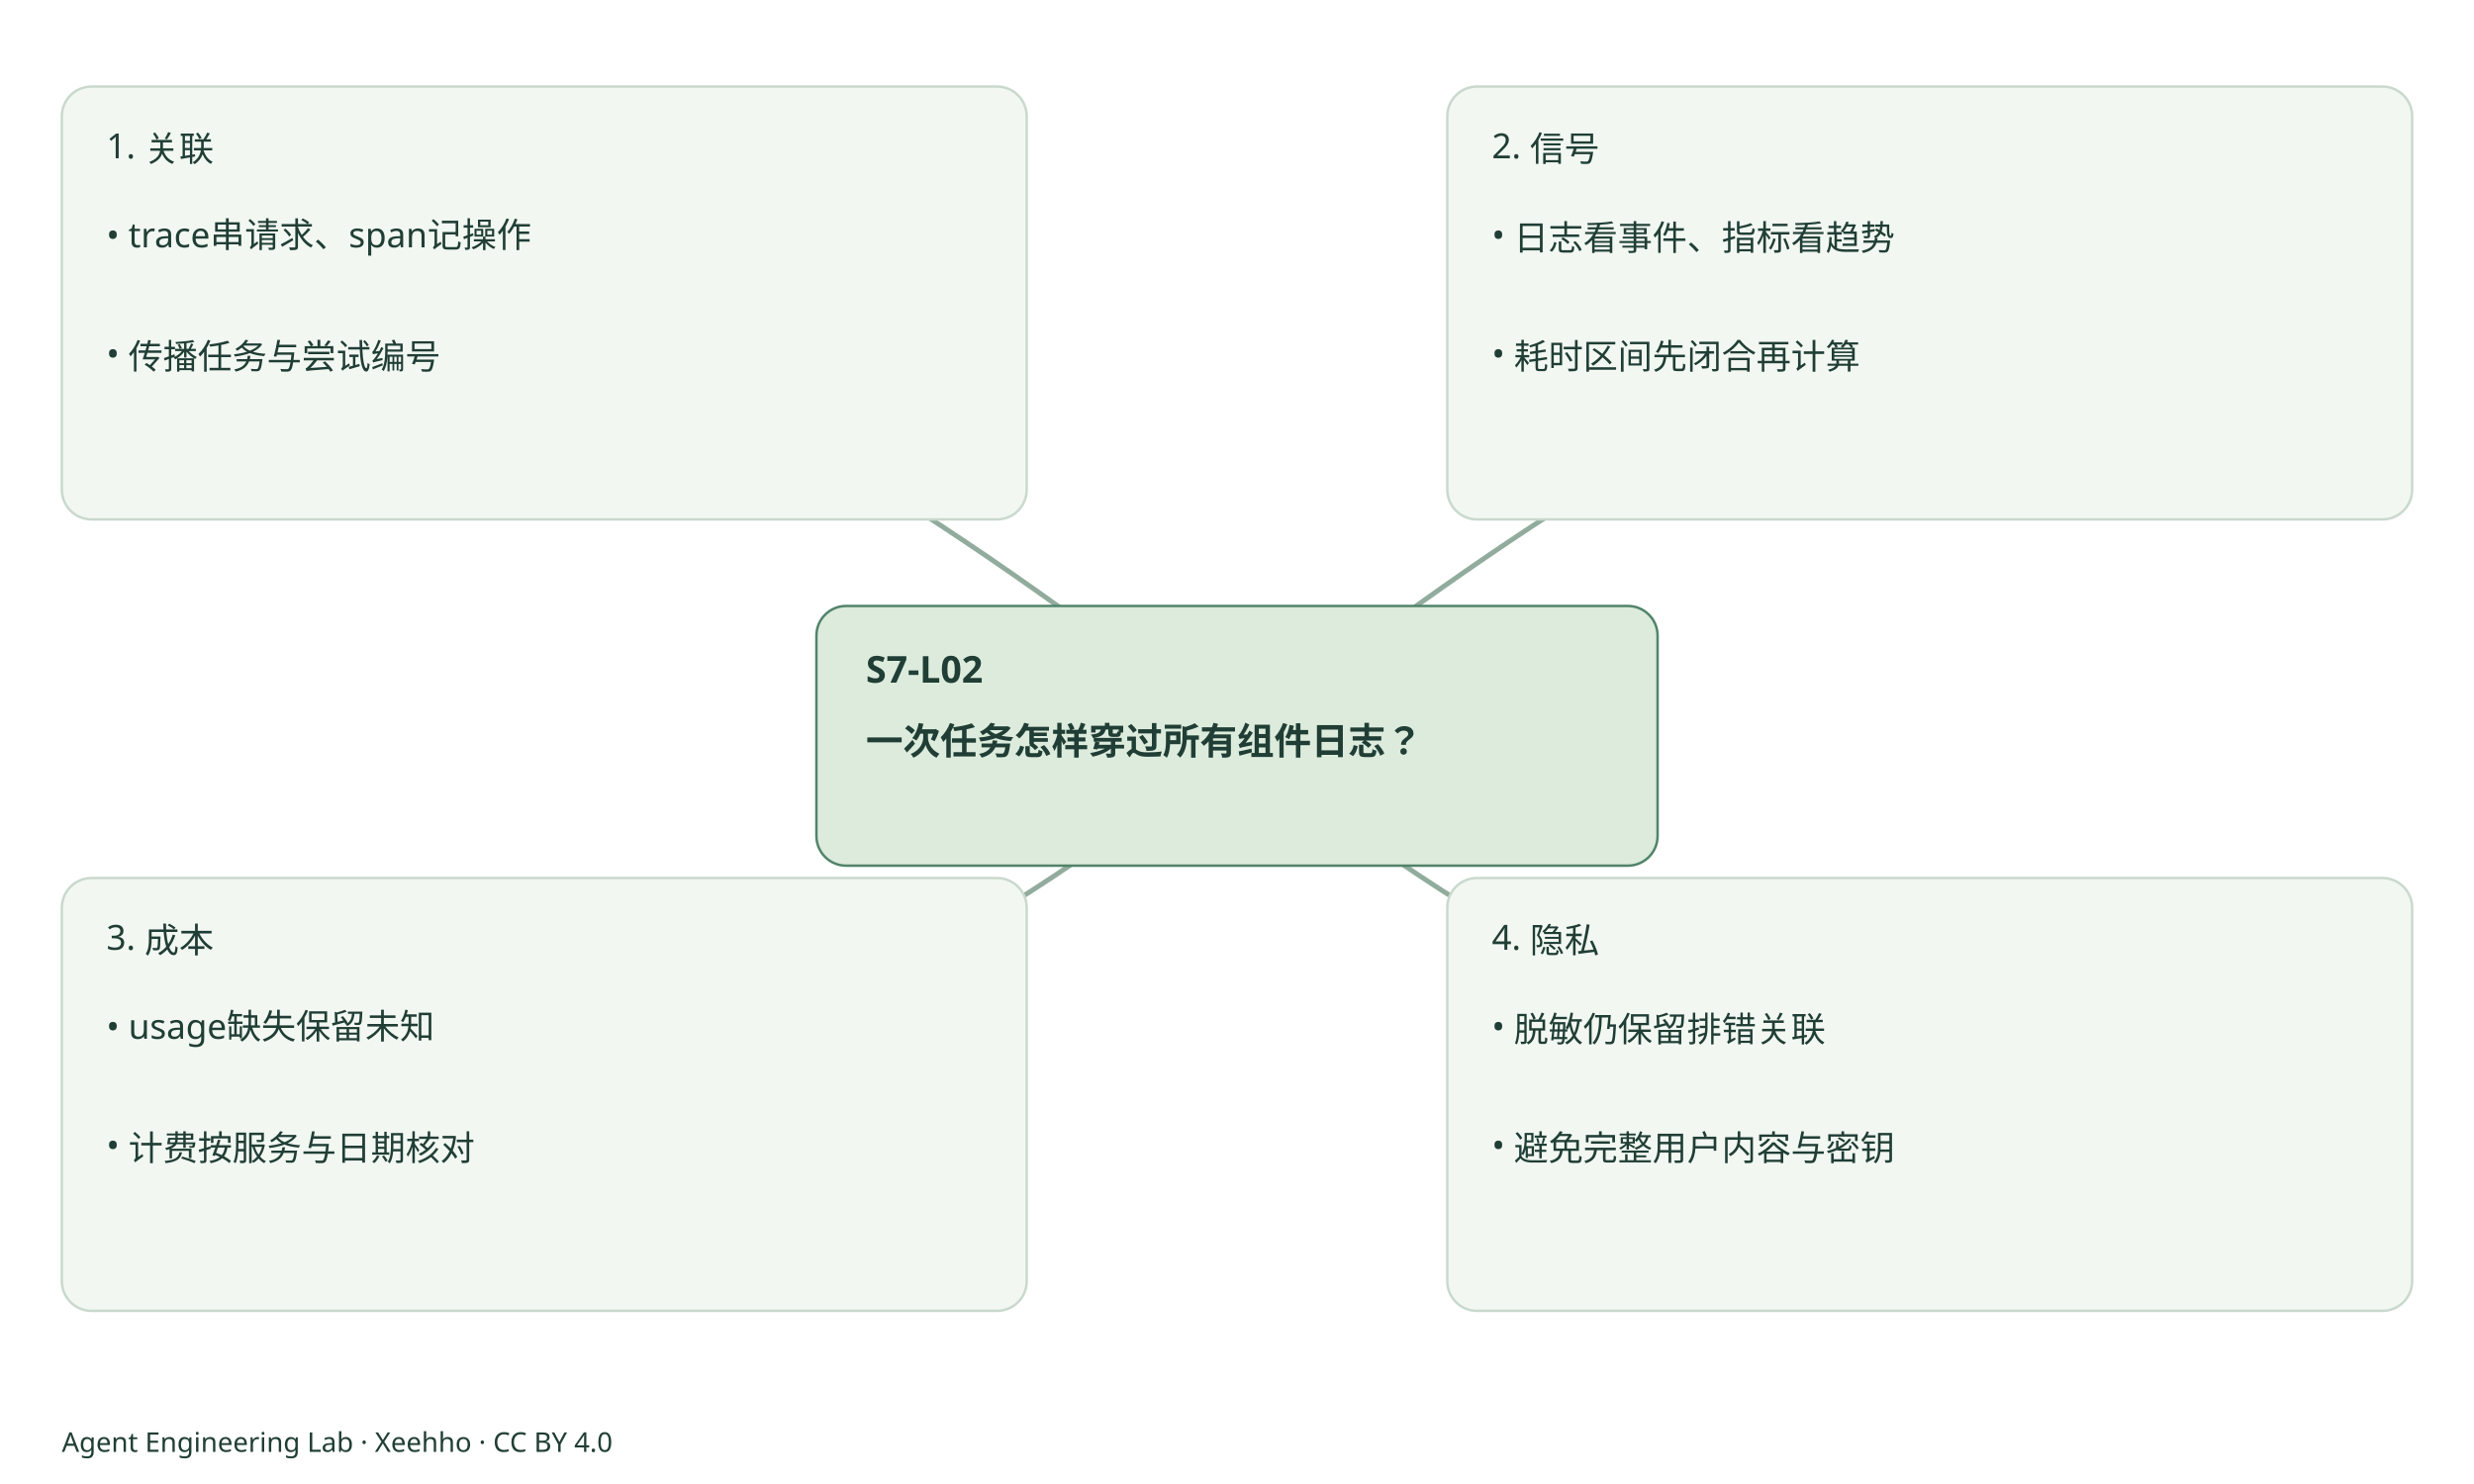
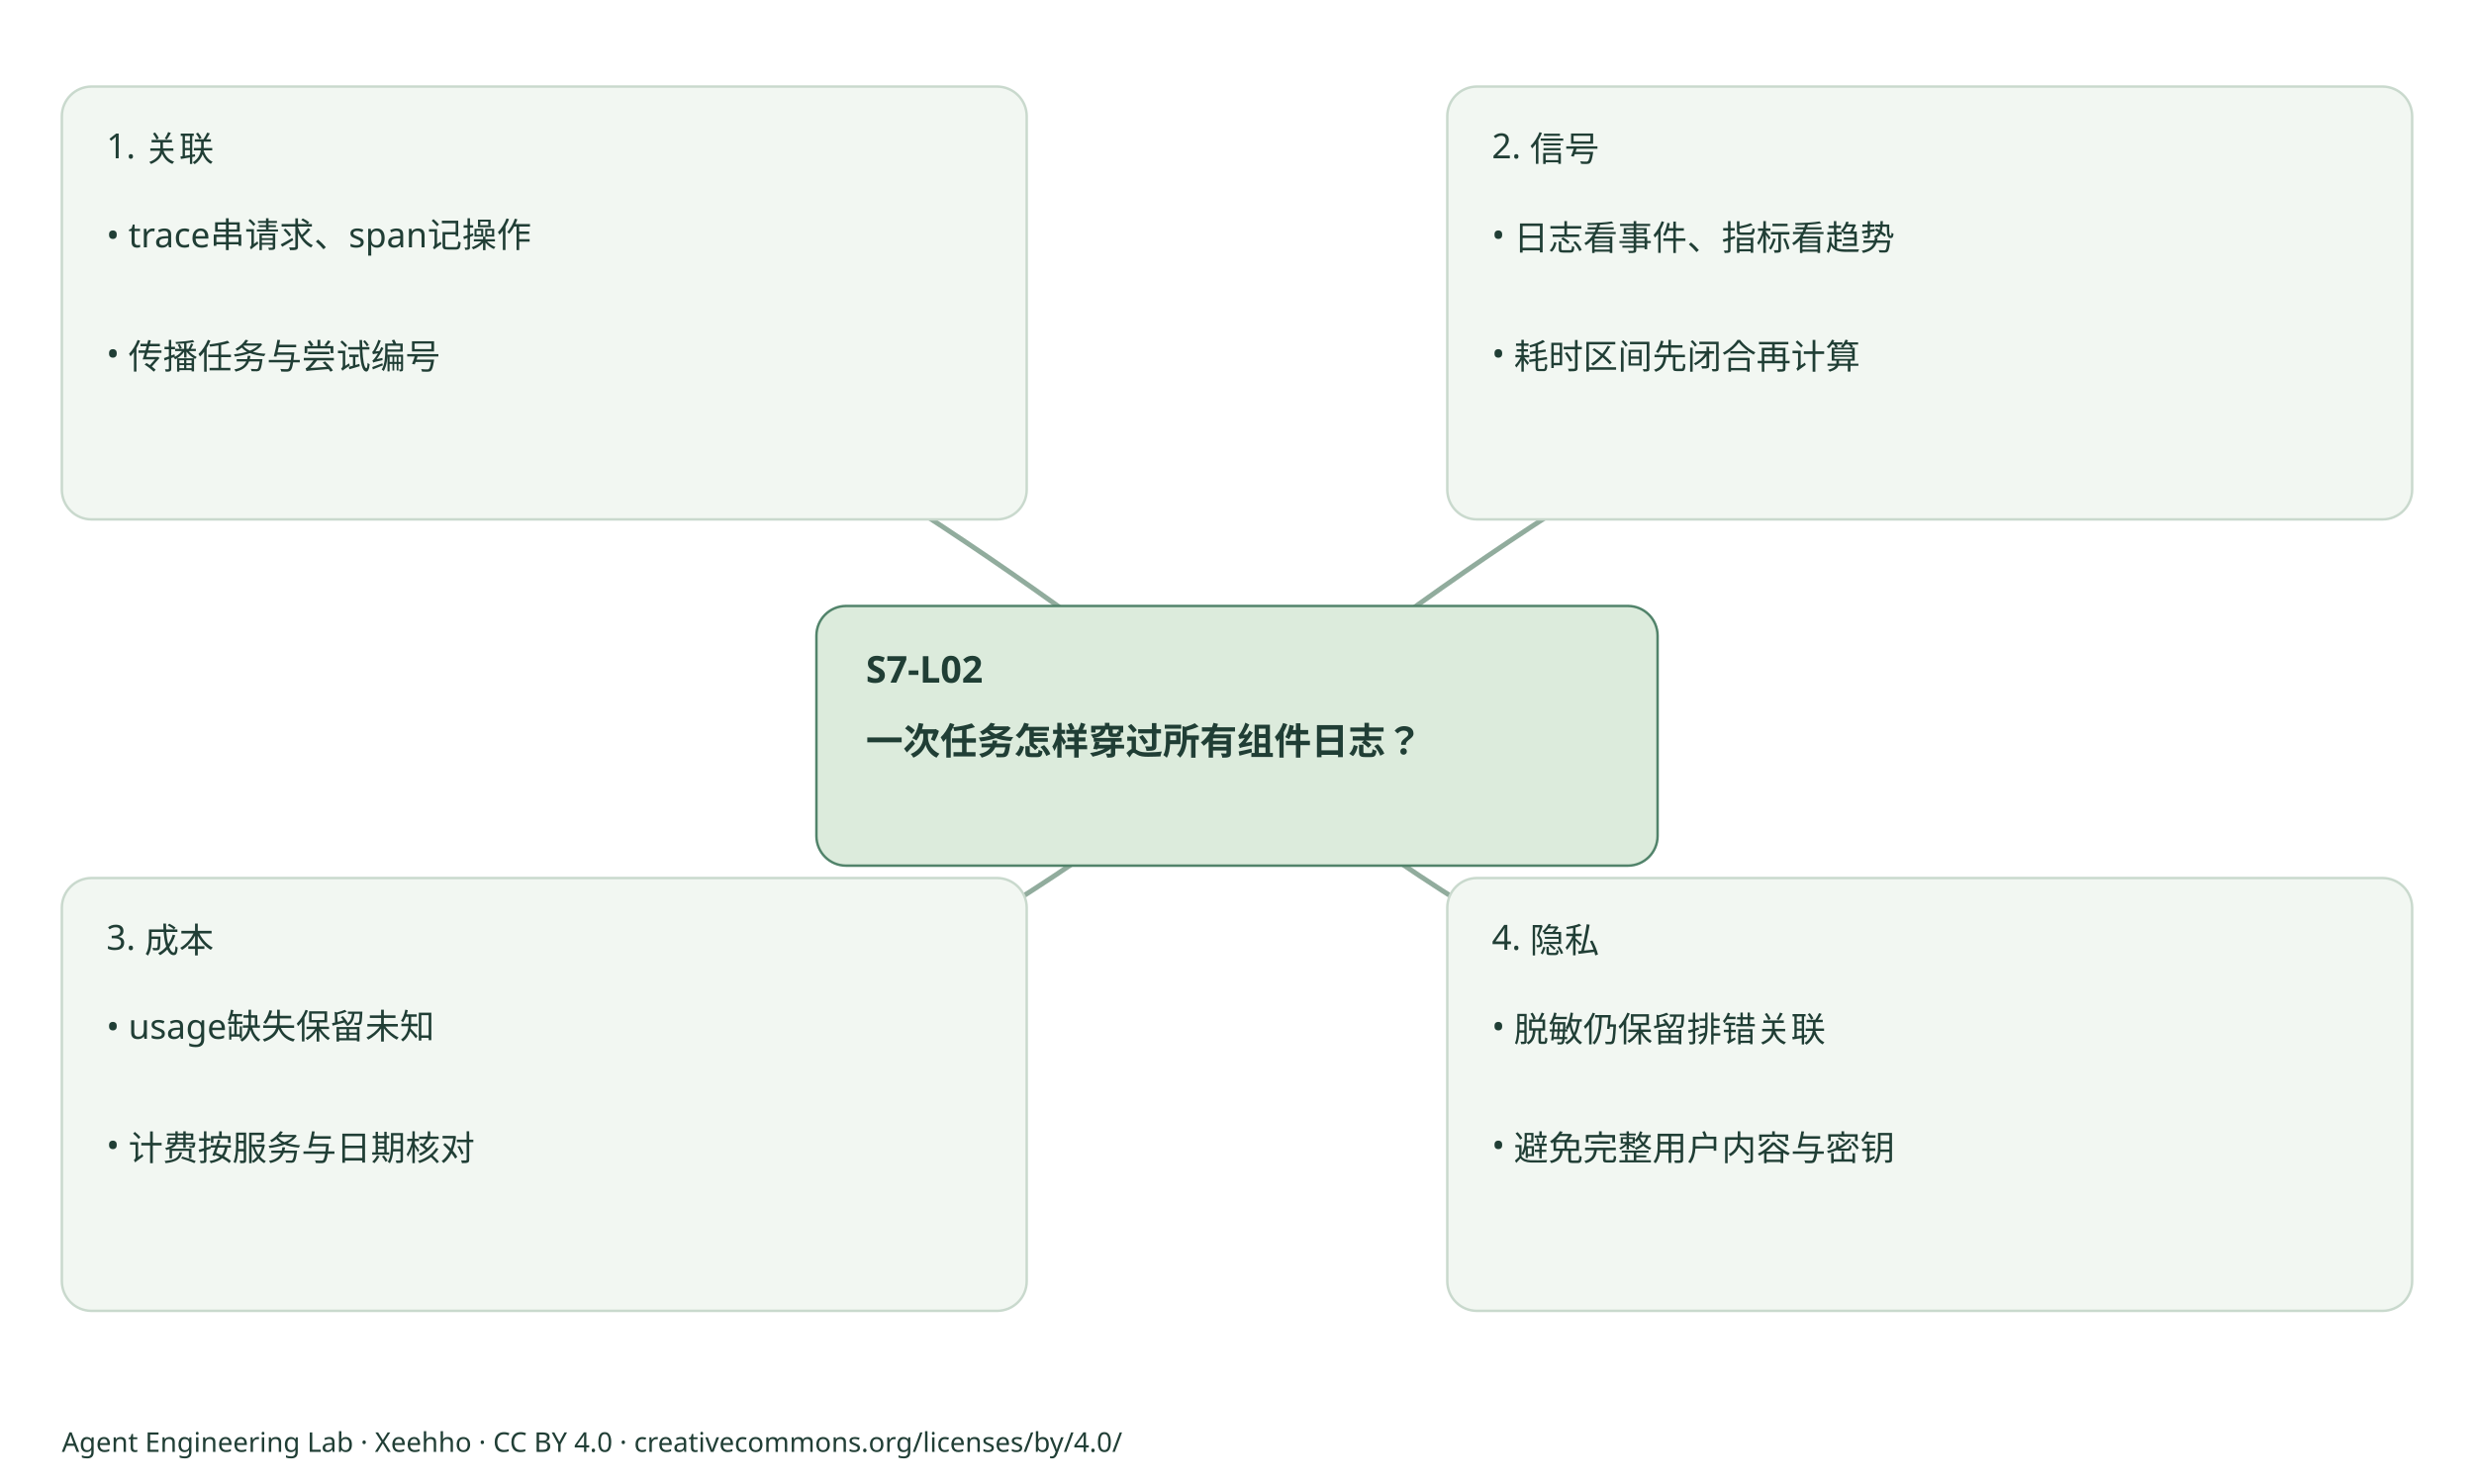
<svg xmlns="http://www.w3.org/2000/svg" viewBox="0 0 1000 600" role="img" aria-labelledby="diagram-title diagram-description">
  <style>text{font:15px system-ui,sans-serif;fill:#203e35}.root text{font-weight:700}.branch text{font-size:14px}path{fill:none;stroke:#91ac9d;stroke-width:2}rect{fill:#f2f7f2;stroke:#c9d9cd;rx:12}.root rect{fill:#dcebdc;stroke:#51836a}.active rect{fill:#d6eecb;stroke:#1e6549;stroke-width:3}</style>
  <rect width="100%" height="100%" fill="#fff" style="fill:#fff;stroke:none;rx:0" />
  <path d="M500 300 Q350 180 220 125" />
  <path d="M500 300 Q650 180 780 125" />
  <path d="M500 300 Q350 420 220 445" />
  <path d="M500 300 Q650 420 780 445" />
  <g class="root">
    <rect x="330" y="245" width="340" height="105" />
    <text x="350" y="276">
      <tspan x="350" dy="0">S7-L02</tspan>
    </text>
    <text x="350" y="305">
      <tspan x="350" dy="0">一次任务怎样穿过所有组件日志？</tspan>
    </text>
  </g>
  <g class="branch">
    <rect x="25" y="35" width="390" height="175" />
    <text x="43" y="64">
      <tspan x="43" dy="0">1. 关联</tspan>
    </text>
    <text x="43" y="100">
      <tspan x="43" dy="0">• trace串请求、span记操作</tspan>
    </text>
    <text x="43" y="148">
      <tspan x="43" dy="0">• 传播任务与尝试编号</tspan>
    </text>
  </g>
  <g class="branch">
    <rect x="585" y="35" width="390" height="175" />
    <text x="603" y="64">
      <tspan x="603" dy="0">2. 信号</tspan>
    </text>
    <text x="603" y="100">
      <tspan x="603" dy="0">• 日志看事件、指标看趋势</tspan>
    </text>
    <text x="603" y="148">
      <tspan x="603" dy="0">• 耗时区间先闭合再计算</tspan>
    </text>
  </g>
  <g class="branch">
    <rect x="25" y="355" width="390" height="175" />
    <text x="43" y="384">
      <tspan x="43" dy="0">3. 成本</tspan>
    </text>
    <text x="43" y="420">
      <tspan x="43" dy="0">• usage缺失保留未知</tspan>
    </text>
    <text x="43" y="468">
      <tspan x="43" dy="0">• 计费按服务与日期核对</tspan>
    </text>
  </g>
  <g class="branch">
    <rect x="585" y="355" width="390" height="175" />
    <text x="603" y="384">
      <tspan x="603" dy="0">4. 隐私</tspan>
    </text>
    <text x="603" y="420">
      <tspan x="603" dy="0">• 脱敏仍保留排错关联</tspan>
    </text>
    <text x="603" y="468">
      <tspan x="603" dy="0">• 避免完整用户内容与密钥</tspan>
    </text>
  </g>
-   <text x="25" y="587" style="font-size:11px">Agent Engineering Lab · Xeehho · CC BY 4.0</text>
+   <text x="25" y="587" style="font-size:11px">Agent Engineering Lab · Xeehho · CC BY 4.0 · creativecommons.org/licenses/by/4.0/</text>
</svg>
